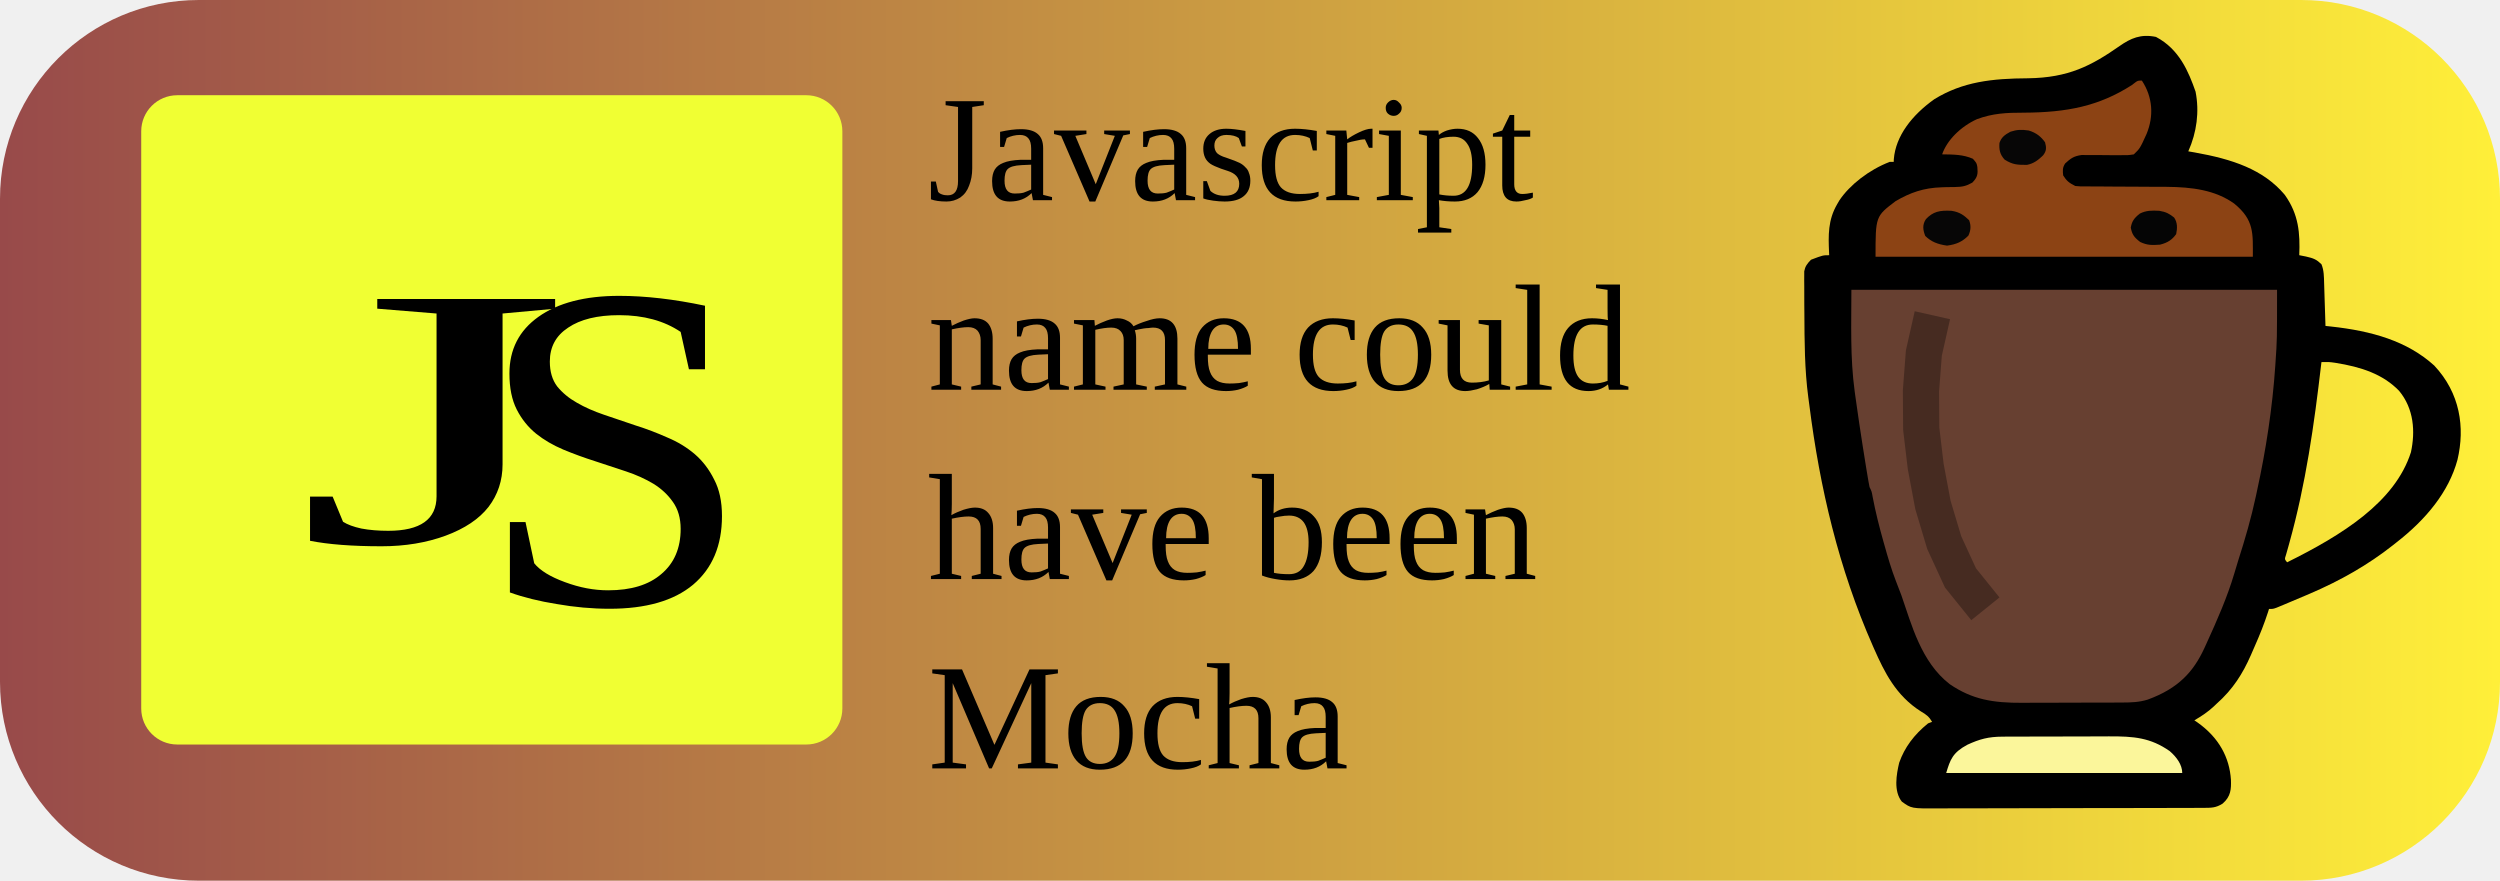
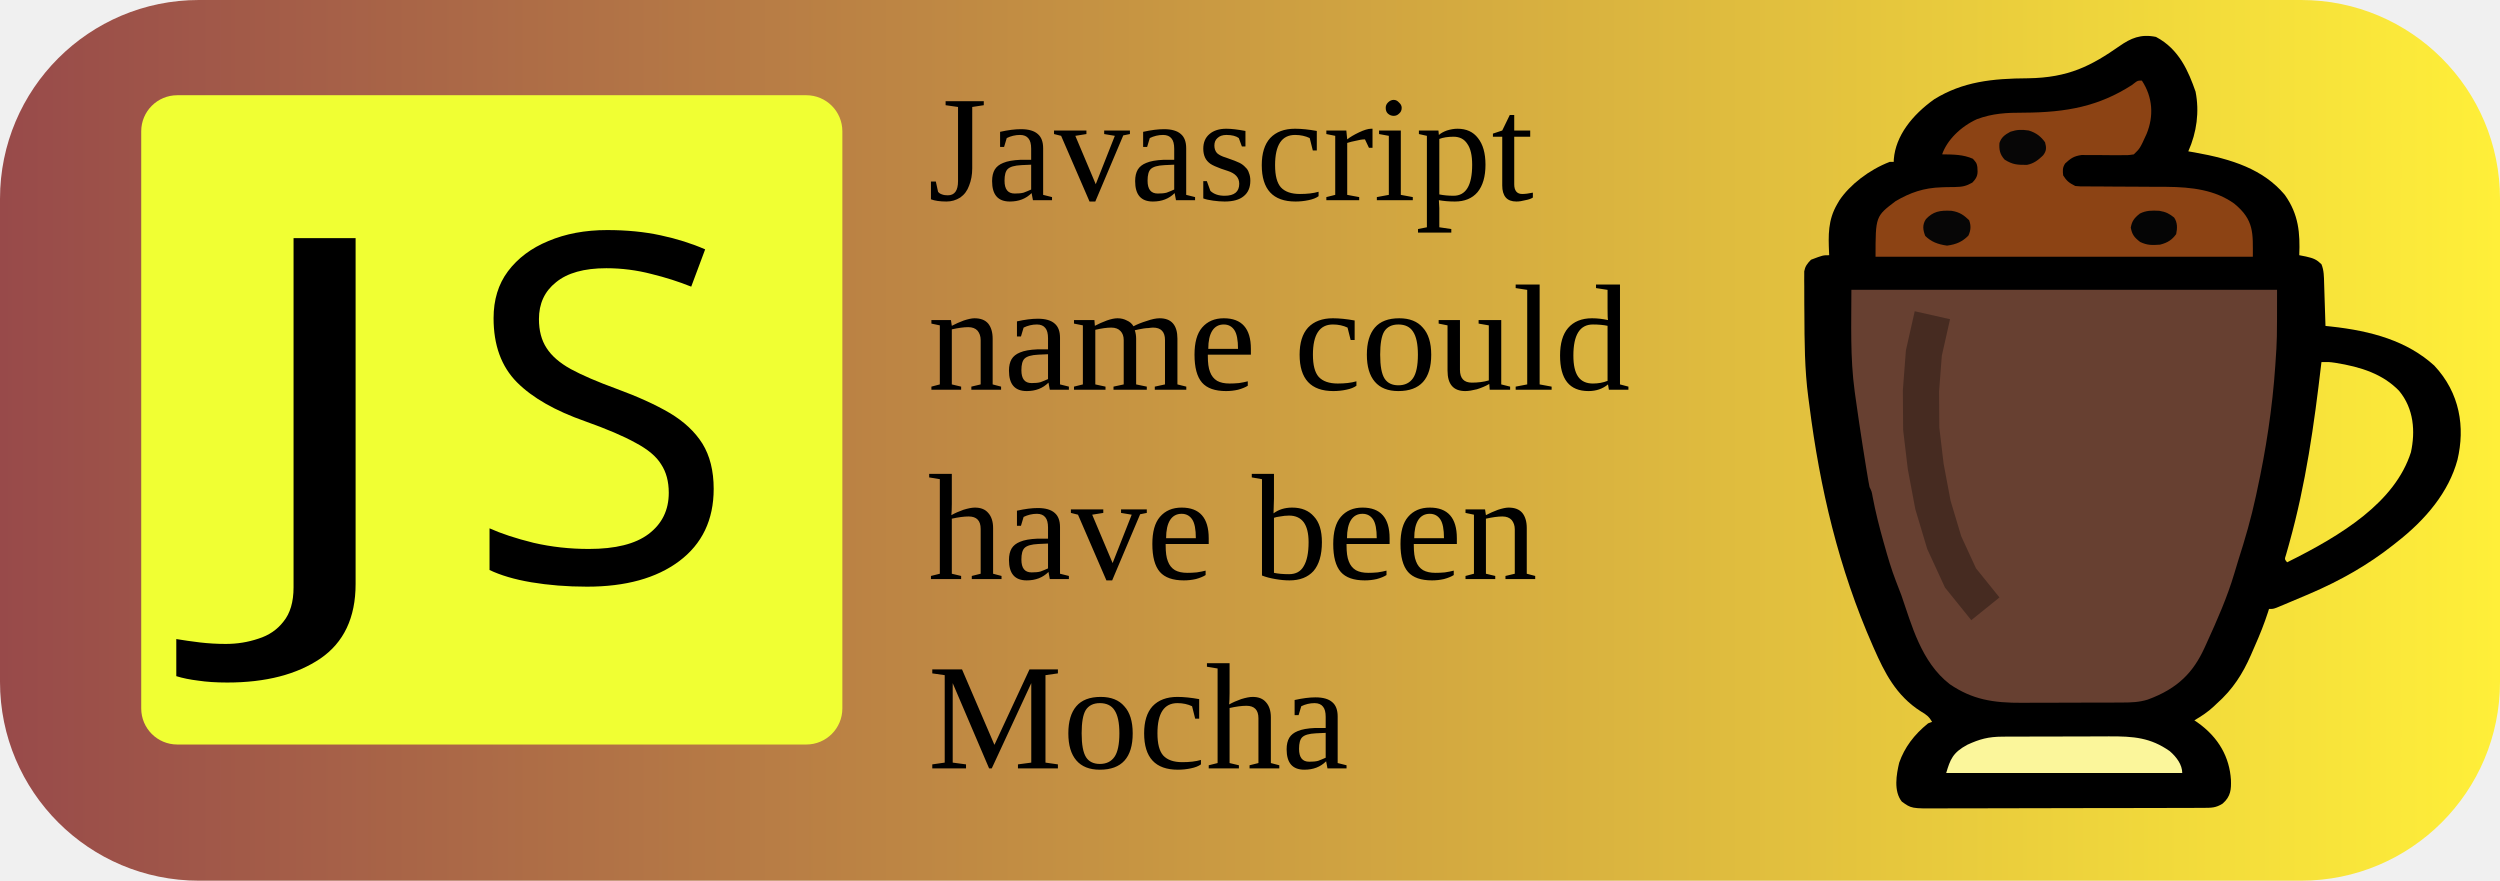
<svg xmlns="http://www.w3.org/2000/svg" xmlns:xlink="http://www.w3.org/1999/xlink" width="88" height="31" viewBox="0 0 88 31" version="1.1" id="svg4" xml:space="preserve">
  <defs id="defs4">
+     <rect x="4.282" y="-8.353" width="22.742" height="34.184" id="rect3" />
    <linearGradient id="linearGradient5">
      <stop style="stop-color:#984a4a;stop-opacity:1;" offset="0" id="stop6" />
      <stop style="stop-color:#ffef39;stop-opacity:1;" offset="1" id="stop5" />
    </linearGradient>
    <linearGradient xlink:href="#linearGradient5" id="linearGradient6" x1="0" y1="15.5" x2="88" y2="15.5" gradientUnits="userSpaceOnUse" />
  </defs>
  <rect x="0" y="0" width="88" height="31" rx="7" fill="#e5e5e5" id="rect1" style="fill:url(#linearGradient6);fill-opacity:1" />
  <path style="fill:#ffb1b1;fill-opacity:1" d="m -105.775,27.766 38.536,-0.211" id="path2" />
  <style type="text/css" id="style1">
	.st0{fill:#FFFFFF;}
	.st1{fill:#101820;}
</style>
  <rect style="fill:#f0ff33;fill-opacity:1;stroke-width:1.884" id="rect2" width="24.68" height="22.855" x="4.971" y="3.352" ry="1.269" />
-   <text xml:space="preserve" style="font-size:18.034px;text-align:start;writing-mode:lr-tb;direction:ltr;text-anchor:start;fill:#000000;fill-opacity:1;stroke-width:2.254" x="7.549" y="26.306" id="text2" transform="scale(1.376916,0.7262605)">
-     <tspan id="tspan2" x="7.549" y="26.306" style="fill:#000000;fill-opacity:1;stroke-width:2.254">J</tspan>
+   <text xml:space="preserve" style="font-style:normal;font-variant:normal;font-weight:normal;font-stretch:normal;font-size:20.513px;font-family:Corbel;-inkscape-font-specification:Corbel;text-align:start;writing-mode:lr-tb;direction:ltr;text-anchor:start;fill:#000000;fill-opacity:1;stroke-width:2.564" x="6.833" y="24.567" id="text2" transform="scale(1.184636,0.8441414)">
+     <tspan id="tspan2" x="6.833" y="24.567" style="font-style:normal;font-variant:normal;font-weight:normal;font-stretch:normal;font-family:Corbel;-inkscape-font-specification:Corbel;fill:#000000;fill-opacity:1;stroke-width:2.564">J</tspan>
  </text>
-   <text xml:space="preserve" style="font-size:16.935px;text-align:start;writing-mode:lr-tb;direction:ltr;text-anchor:start;fill:#000000;fill-opacity:1;stroke-width:2.117" x="16.199" y="21.988" id="text3" transform="scale(1.034149,0.9669786)">
-     <tspan id="tspan3" x="16.199" y="21.988" style="fill:#000000;fill-opacity:1;stroke-width:2.117">S</tspan>
+   <text xml:space="preserve" style="font-size:17.306px;text-align:start;writing-mode:lr-tb;direction:ltr;text-anchor:start;fill:#000000;fill-opacity:1;stroke-width:2.163" x="16.137" y="20.727" id="text3" transform="scale(1.01199,0.9881517)">
+     <tspan id="tspan3" x="16.137" y="20.727" style="font-style:normal;font-variant:normal;font-weight:normal;font-stretch:normal;font-family:Corbel;-inkscape-font-specification:Corbel;fill:#000000;fill-opacity:1;stroke-width:2.163">S</tspan>
  </text>
  <path d="m 75.891,1.3 c 0.823,0.432 1.148,1.229 1.393,1.926 0.138,0.704 0.044,1.429 -0.256,2.101 0.111,0.019 0.111,0.019 0.224,0.039 1.317,0.234 2.417,0.594 3.17,1.49 0.497,0.691 0.543,1.362 0.512,2.127 0.118,0.023 0.118,0.023 0.238,0.047 0.27,0.061 0.374,0.107 0.543,0.271 0.09,0.217 0.087,0.436 0.094,0.661 0.001,0.043 0.003,0.087 0.004,0.131 0.004,0.137 0.009,0.275 0.013,0.413 0.004,0.093 0.006,0.187 0.009,0.28 0.008,0.229 0.015,0.458 0.022,0.687 0.06,0.006 0.12,0.013 0.182,0.019 1.454,0.158 2.692,0.511 3.647,1.376 0.91,0.97 1.087,2.174 0.817,3.317 -0.305,1.126 -1.101,2.097 -2.16,2.918 -0.036,0.028 -0.07,0.056 -0.107,0.085 -0.873,0.69 -1.843,1.245 -2.947,1.717 -0.053,0.023 -0.107,0.046 -0.162,0.069 -0.175,0.074 -0.35,0.148 -0.526,0.222 -0.056,0.024 -0.112,0.047 -0.17,0.072 -0.052,0.022 -0.104,0.043 -0.158,0.066 -0.071,0.03 -0.071,0.03 -0.143,0.059 -0.119,0.042 -0.119,0.042 -0.261,0.042 -0.011,0.037 -0.023,0.073 -0.035,0.111 -0.133,0.412 -0.295,0.815 -0.474,1.217 -0.045,0.102 -0.09,0.205 -0.134,0.308 -0.28,0.635 -0.623,1.19 -1.203,1.702 -0.031,0.03 -0.063,0.06 -0.095,0.091 -0.205,0.193 -0.429,0.341 -0.686,0.492 0.046,0.031 0.046,0.031 0.094,0.063 0.773,0.542 1.143,1.248 1.193,2.03 0.011,0.321 7.11e-4,0.585 -0.293,0.838 -0.241,0.152 -0.389,0.149 -0.7,0.15 -0.088,0 -0.177,5.29e-4 -0.268,0.001 -0.099,0 -0.197,0 -0.296,5.3e-4 -0.104,0 -0.207,5.3e-4 -0.311,0.001 -0.281,5.3e-4 -0.563,0.001 -0.845,0.002 -0.176,5.29e-4 -0.352,5.29e-4 -0.528,0.001 -0.551,0.001 -1.102,0.002 -1.653,0.002 -0.636,5.3e-4 -1.272,0.002 -1.908,0.004 -0.491,0.002 -0.983,0.002 -1.474,0.003 -0.293,0 -0.587,5.3e-4 -0.881,0.002 -0.276,0.002 -0.553,0.002 -0.829,0.001 -0.102,0 -0.203,5.3e-4 -0.304,0.001 -0.955,0.006 -0.955,0.006 -1.294,-0.238 -0.297,-0.369 -0.19,-0.962 -0.093,-1.371 0.188,-0.533 0.516,-0.979 1.016,-1.384 0.047,-0.017 0.094,-0.035 0.142,-0.053 -0.097,-0.17 -0.199,-0.256 -0.395,-0.368 -0.886,-0.561 -1.288,-1.396 -1.643,-2.196 -0.022,-0.05 -0.022,-0.05 -0.045,-0.102 -1.212,-2.746 -1.869,-5.585 -2.235,-8.458 -0.013,-0.1 -0.026,-0.2 -0.04,-0.299 -0.131,-0.986 -0.133,-1.973 -0.138,-2.962 -7.1e-4,-0.11 -0.002,-0.219 -0.003,-0.329 -0.002,-0.207 -0.002,-0.415 -0.001,-0.622 -0.001,-0.095 -0.001,-0.095 -0.002,-0.191 7.11e-4,-0.059 7.11e-4,-0.117 0.001,-0.178 0,-0.051 0,-0.102 0,-0.155 0.032,-0.171 0.101,-0.269 0.239,-0.407 0.419,-0.159 0.419,-0.159 0.639,-0.159 -0.001,-0.03 -0.003,-0.06 -0.004,-0.091 -0.026,-0.606 -0.043,-1.146 0.288,-1.71 0.038,-0.064 0.038,-0.064 0.075,-0.129 0.363,-0.543 1.043,-1.076 1.771,-1.355 0.047,0 0.094,0 0.142,0 7.1e-4,-0.03 0.002,-0.06 0.003,-0.092 0.065,-0.822 0.64,-1.555 1.427,-2.115 1.001,-0.615 2.029,-0.729 3.298,-0.736 1.426,-0.02 2.226,-0.439 3.226,-1.138 0.384,-0.267 0.739,-0.431 1.278,-0.318 z m 5.824,11.445 c -0.005,0.046 -0.005,0.046 -0.011,0.092 -0.246,2.109 -0.54,4.201 -1.119,6.275 -0.011,0.038 -0.021,0.076 -0.032,0.116 -0.028,0.103 -0.058,0.205 -0.087,0.307 -0.05,0.149 -0.05,0.149 0.04,0.258 1.932,-0.957 3.8,-2.116 4.359,-3.875 0.156,-0.722 0.109,-1.527 -0.418,-2.162 -0.568,-0.584 -1.319,-0.838 -2.25,-0.986 -0.212,-0.029 -0.212,-0.029 -0.484,-0.024 z" fill="#000000" id="path1" style="stroke-width:0.061" />
  <path d="m 65.167,10.202 c 4.945,0 9.89,0 14.985,0 0,1.767 0,1.767 -0.053,2.537 -0.003,0.045 -0.006,0.09 -0.009,0.136 -0.101,1.485 -0.327,2.96 -0.648,4.427 -0.016,0.077 -0.016,0.077 -0.033,0.156 -0.164,0.768 -0.383,1.523 -0.626,2.279 -0.046,0.146 -0.09,0.291 -0.132,0.438 -0.249,0.844 -0.611,1.662 -0.984,2.479 -0.023,0.052 -0.048,0.104 -0.072,0.158 -0.385,0.835 -0.915,1.42 -1.998,1.815 -0.3,0.092 -0.57,0.101 -0.893,0.102 -0.048,5.3e-4 -0.095,5.3e-4 -0.143,0.001 -0.157,5.29e-4 -0.313,0.001 -0.469,0.001 -0.109,5.3e-4 -0.219,5.3e-4 -0.328,0.001 -0.229,5.3e-4 -0.459,0.001 -0.688,0.001 -0.293,5.3e-4 -0.584,0.002 -0.877,0.003 -0.226,0.001 -0.452,0.001 -0.678,0.001 -0.108,5.3e-4 -0.216,5.3e-4 -0.323,0.002 -1.053,0.006 -1.773,-0.117 -2.564,-0.654 -1.017,-0.785 -1.348,-2.11 -1.707,-3.135 -0.061,-0.168 -0.127,-0.335 -0.193,-0.502 -0.159,-0.412 -0.281,-0.828 -0.398,-1.247 -0.011,-0.038 -0.021,-0.076 -0.033,-0.115 -0.151,-0.534 -0.286,-1.068 -0.388,-1.608 -0.03,-0.174 -0.03,-0.174 -0.107,-0.333 -0.016,-0.075 -0.031,-0.151 -0.043,-0.227 -0.008,-0.047 -0.016,-0.094 -0.024,-0.143 -0.009,-0.052 -0.017,-0.104 -0.026,-0.157 -0.009,-0.055 -0.018,-0.11 -0.028,-0.167 -0.031,-0.193 -0.062,-0.385 -0.092,-0.578 -0.006,-0.037 -0.011,-0.073 -0.018,-0.11 -0.094,-0.599 -0.183,-1.197 -0.266,-1.797 -0.009,-0.062 -0.018,-0.124 -0.026,-0.188 -0.163,-1.195 -0.116,-2.366 -0.116,-3.574 z" fill="#674031" id="path2-0" style="stroke-width:0.061" />
  <path d="m 75.394,2.837 c 0.387,0.586 0.422,1.253 0.167,1.874 -0.234,0.514 -0.234,0.514 -0.451,0.723 -0.207,0.031 -0.207,0.031 -0.459,0.028 -0.136,5.298e-4 -0.136,5.298e-4 -0.275,0.001 -0.143,-0.001 -0.287,-0.003 -0.431,-0.004 -0.139,-0.001 -0.278,-5.299e-4 -0.417,0 -0.083,-0.001 -0.166,-0.002 -0.252,-0.003 -0.292,0.04 -0.395,0.128 -0.581,0.296 -0.1,0.149 -0.089,0.258 -0.071,0.424 0.119,0.185 0.195,0.256 0.426,0.371 0.173,0.016 0.173,0.016 0.368,0.014 0.113,0.001 0.113,0.001 0.228,0.002 0.082,0 0.163,5.299e-4 0.247,5.299e-4 0.173,0.001 0.346,0.003 0.519,0.004 0.272,0.002 0.545,0.003 0.817,0.004 0.263,0.001 0.526,0.003 0.789,0.005 0.12,0 0.12,0 0.243,0 0.903,0.008 1.711,0.111 2.381,0.588 0.714,0.581 0.658,1.056 0.658,1.873 -4.383,0 -8.765,0 -13.281,0 0,-1.423 0,-1.423 0.71,-1.96 0.51,-0.296 0.978,-0.466 1.625,-0.485 0.05,-0.002 0.1,-0.003 0.152,-0.005 0.101,-0.003 0.202,-0.004 0.303,-0.004 0.27,-0.005 0.398,-0.032 0.616,-0.155 0.195,-0.197 0.198,-0.313 0.178,-0.551 C 69.577,5.739 69.577,5.739 69.446,5.589 69.102,5.436 68.758,5.439 68.363,5.433 68.533,4.94 69.006,4.46 69.59,4.194 70.141,3.99 70.625,3.965 71.235,3.966 c 1.523,-0.007 2.644,-0.228 3.804,-0.97 0.04,-0.031 0.082,-0.063 0.124,-0.095 0.089,-0.064 0.089,-0.064 0.232,-0.064 z" fill="#fbeee5" id="path3" style="stroke-width:0.061;fill:#8c4314;fill-opacity:1" />
  <path d="m 70.494,25.93 c 0.05,0 0.101,-5.3e-4 0.153,-0.001 0.167,-5.3e-4 0.333,-0.001 0.5,-0.001 0.116,-5.3e-4 0.232,-5.3e-4 0.349,-0.001 0.244,-5.3e-4 0.487,-0.001 0.732,-0.001 0.311,0 0.622,-0.002 0.934,-0.003 0.24,-0.001 0.48,-0.001 0.72,-0.001 0.114,-5.3e-4 0.229,-5.3e-4 0.344,-0.002 0.888,-0.005 1.472,0.046 2.148,0.519 0.247,0.213 0.441,0.483 0.441,0.771 -2.742,0 -5.484,0 -8.309,0 0.141,-0.471 0.228,-0.719 0.747,-0.996 0.43,-0.197 0.732,-0.282 1.242,-0.284 z" fill="#bcd6fd" id="path4" style="stroke-width:0.061;fill:#fbf69b;fill-opacity:1" />
  <path d="m 68.694,7.42 c 0.295,0.047 0.438,0.159 0.619,0.331 0.072,0.191 0.062,0.358 -0.026,0.543 C 69.078,8.502 68.878,8.601 68.536,8.646 68.203,8.6 67.975,8.508 67.768,8.304 67.687,8.091 67.659,7.916 67.794,7.711 68.044,7.451 68.271,7.397 68.694,7.42 Z" fill="#070606" id="path5" style="stroke-width:0.061" />
  <path d="m 71.406,4.592 c 0.279,0.084 0.44,0.221 0.58,0.417 0.048,0.185 0.059,0.296 -0.071,0.461 -0.159,0.153 -0.316,0.286 -0.568,0.334 -0.361,0 -0.499,-0.011 -0.781,-0.182 -0.175,-0.185 -0.202,-0.367 -0.185,-0.59 0.064,-0.19 0.176,-0.284 0.388,-0.396 0.226,-0.075 0.397,-0.078 0.638,-0.043 z" fill="#070606" id="path6" style="stroke-width:0.061" />
  <path d="m 76.009,7.42 c 0.232,0.037 0.363,0.109 0.521,0.238 0.124,0.185 0.112,0.382 0.071,0.583 -0.136,0.19 -0.29,0.302 -0.568,0.371 -0.29,0.02 -0.445,0.024 -0.697,-0.093 C 75.112,8.347 75.051,8.251 75.003,8.013 75.044,7.787 75.117,7.68 75.324,7.517 75.549,7.405 75.745,7.406 76.009,7.42 Z" fill="#050505" id="path7" style="stroke-width:0.061" />
  <path style="fill:#7dba25;fill-opacity:1" d="M 47.4,17.272 V 8.14" id="path8" />
  <path style="fill:none;fill-opacity:1;stroke:#000000;stroke-width:1.275;stroke-opacity:0.321" d="m 69.885,21.43 -0.876,-1.087 -0.572,-1.242 -0.397,-1.325 -0.255,-1.356 -0.158,-1.331 -0.009,-1.331 0.102,-1.331 0.3,-1.331" id="path9" />
  <text xml:space="preserve" style="font-size:5.333px;text-align:start;writing-mode:lr-tb;direction:ltr;text-anchor:start;fill:#000000;fill-opacity:1;stroke:none;stroke-opacity:0.321" x="32.659" y="7.048" id="text9">
    <tspan id="tspan9" x="32.659" y="7.048" style="font-size:5.333px;fill:#000000;fill-opacity:1">Javascript</tspan>
    <tspan x="32.659" y="13.715" id="tspan10" style="font-size:5.333px;fill:#000000;fill-opacity:1">name could</tspan>
    <tspan x="32.659" y="20.381" id="tspan11" style="font-size:5.333px;fill:#000000;fill-opacity:1">have been</tspan>
    <tspan x="32.659" y="27.048" id="tspan12" style="font-size:5.333px;fill:#000000;fill-opacity:1">Mocha</tspan>
  </text>
+   <text xml:space="preserve" id="text1" style="fill:none;text-orientation:auto;line-height:1.1;font-size:10.667px;stroke:#2300da;stroke-width:3.7;stroke-miterlimit:7;stroke-dashoffset:11.84;stroke-dasharray:29.6, 14.8;text-align:start;writing-mode:lr-tb;direction:ltr;-inkscape-font-specification:Corbel;font-family:Corbel;font-weight:normal;font-style:normal;font-stretch:normal;font-variant:normal;white-space:pre;shape-inside:url(#rect3)" />
</svg>
